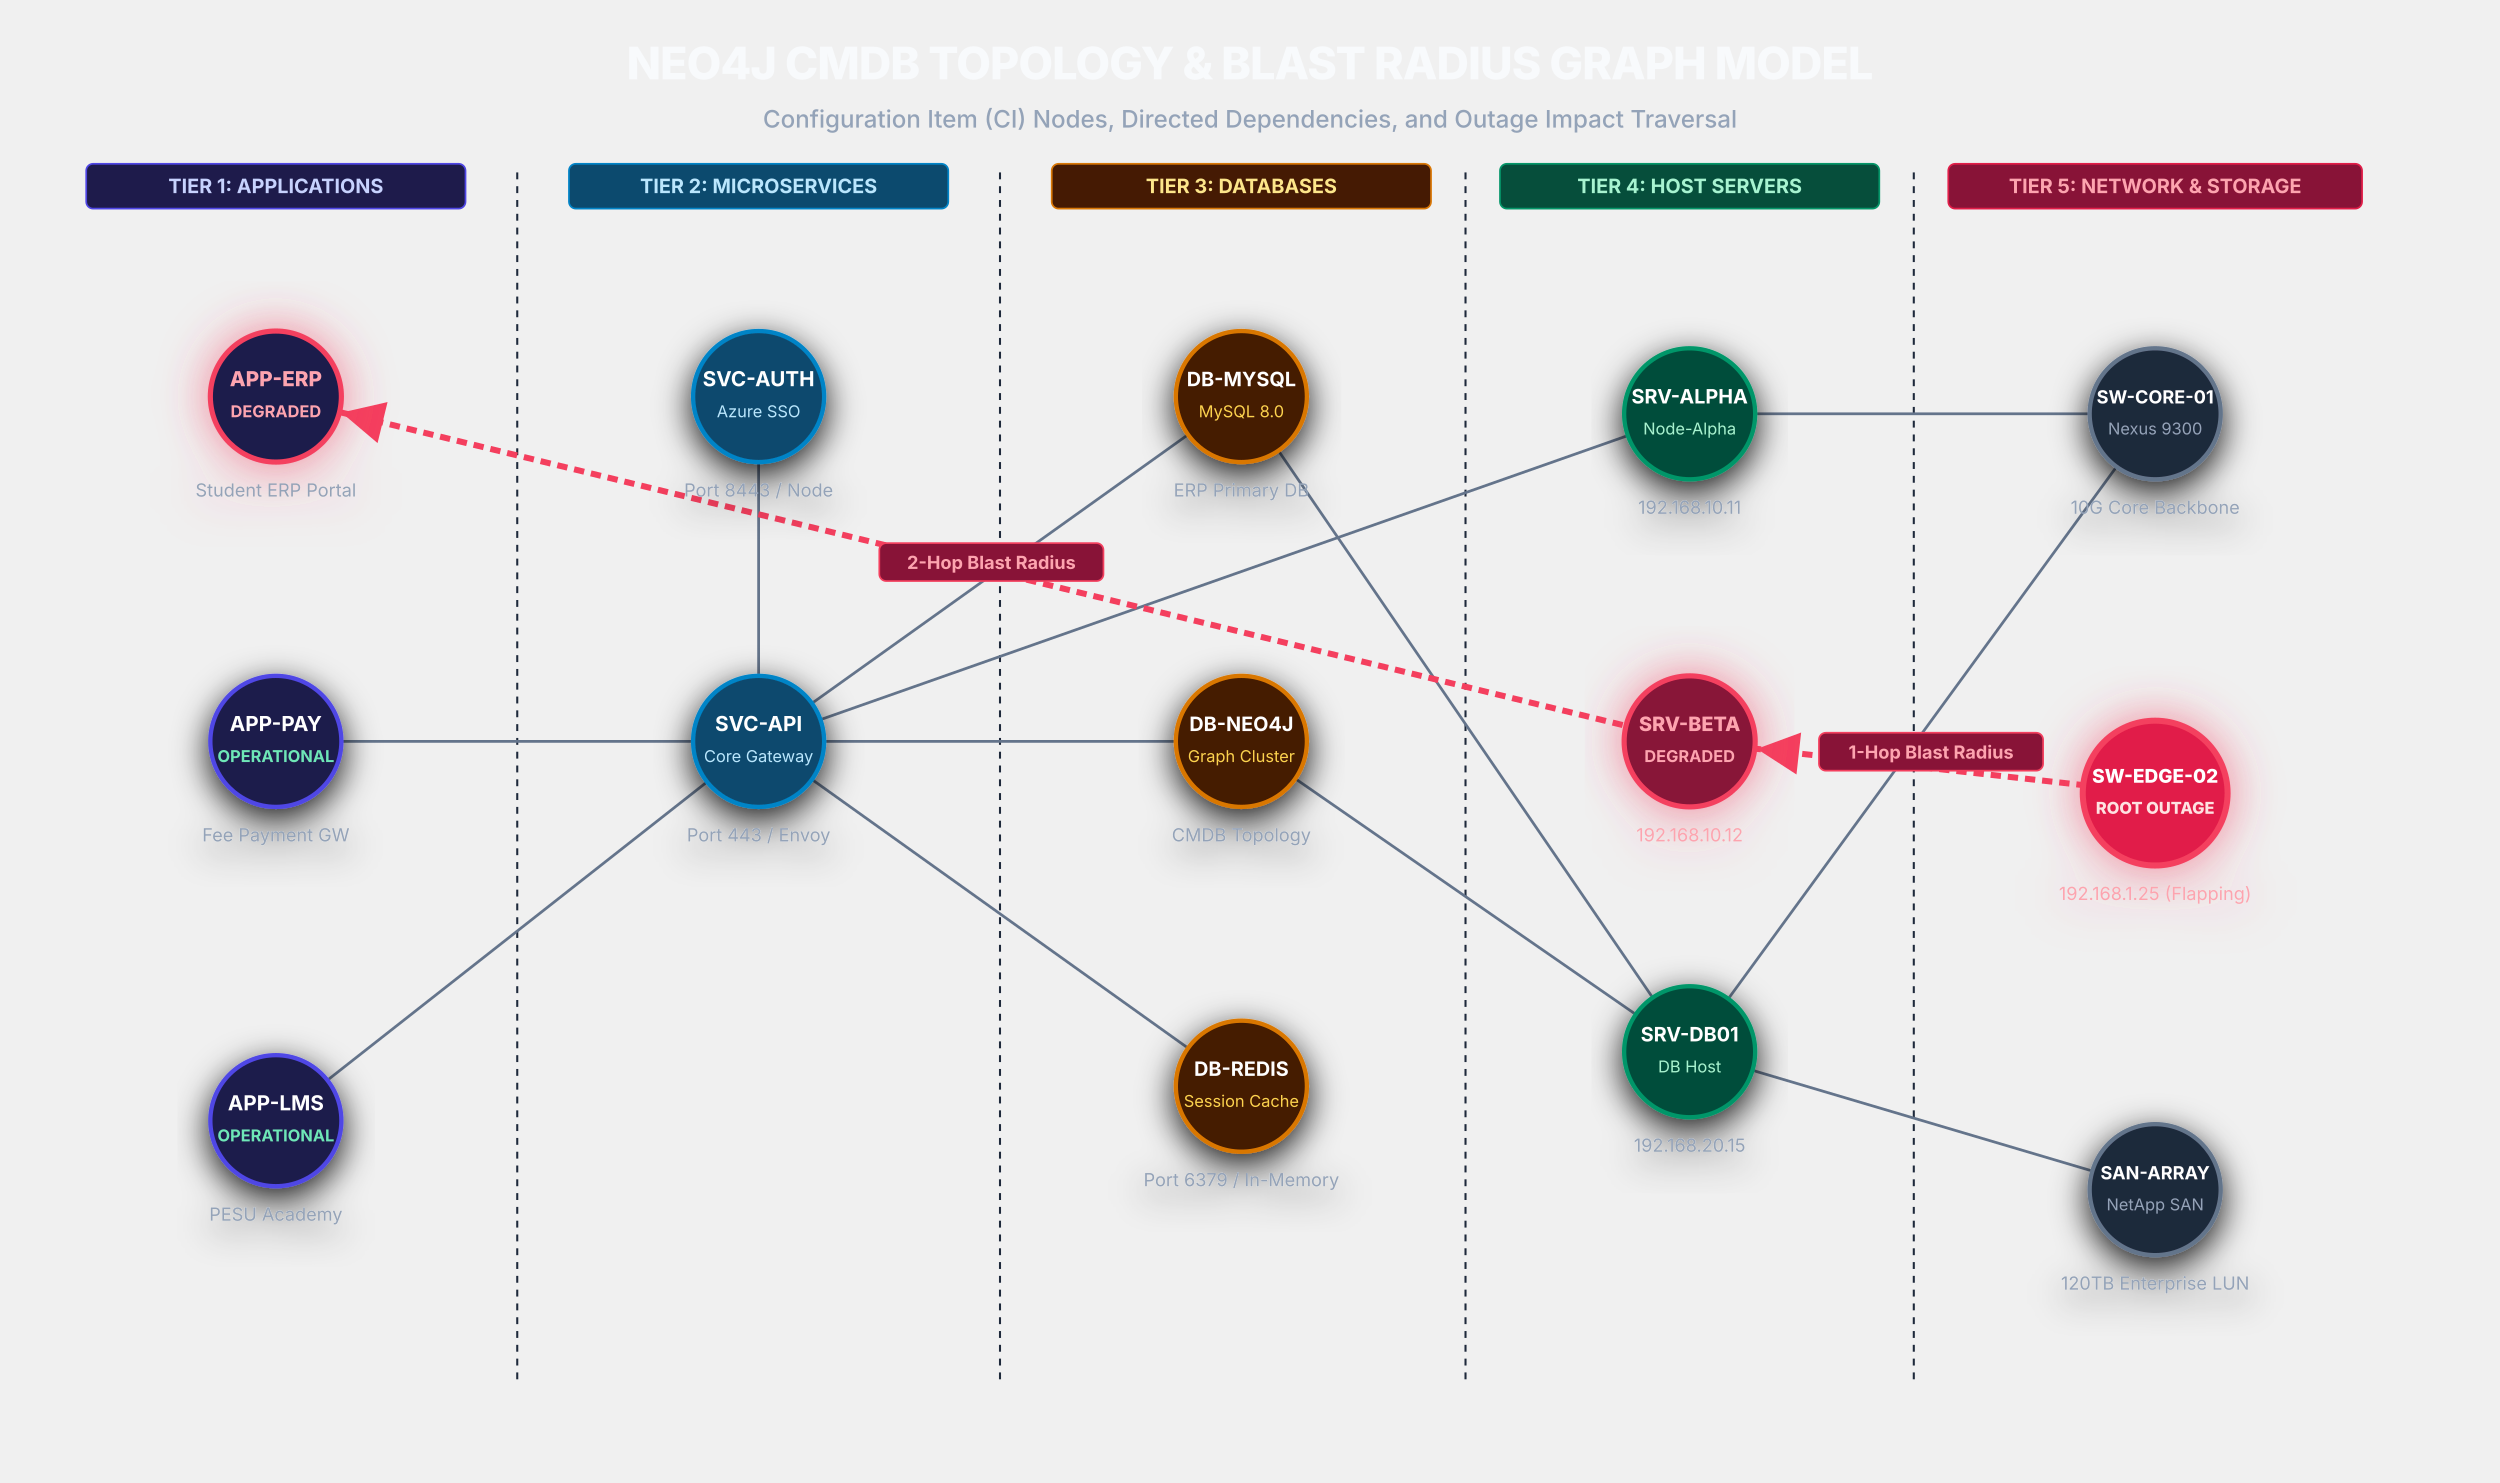
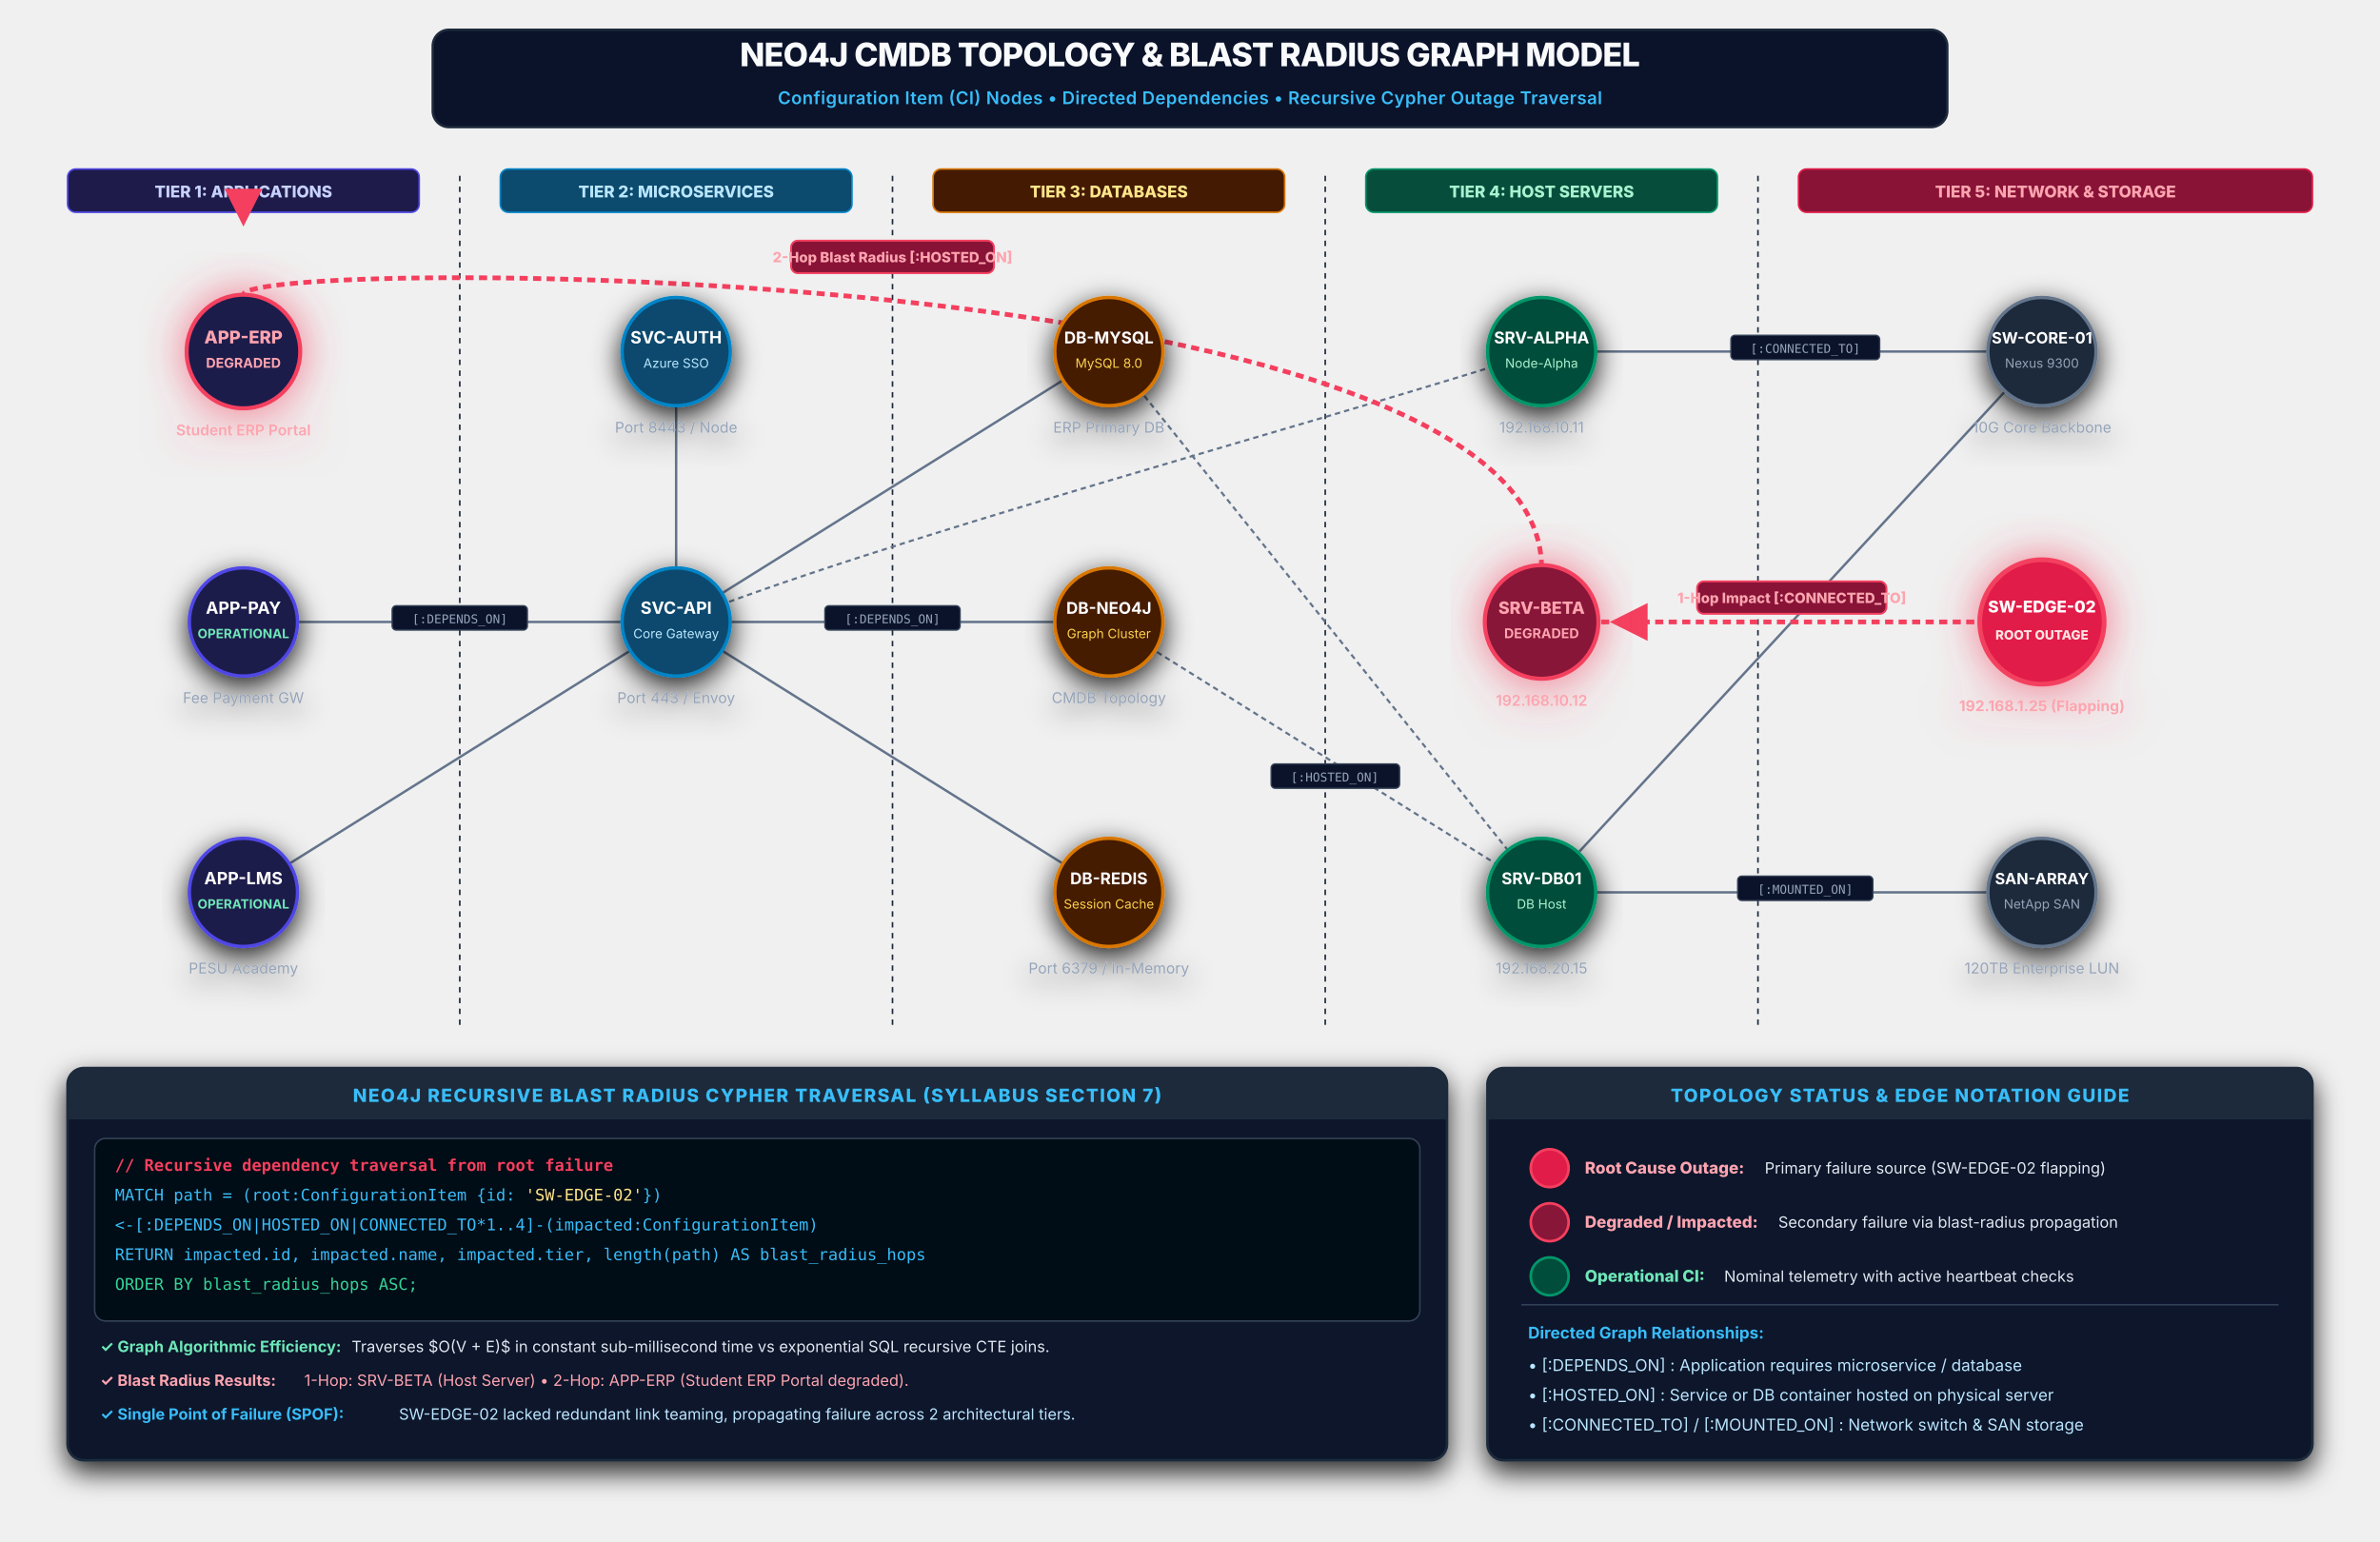
- <svg xmlns="http://www.w3.org/2000/svg" viewBox="0 0 1450 860" width="100%" height="100%" style="background-color: #060913; font-family: 'Segoe UI', Inter, -apple-system, sans-serif;">
+ <svg xmlns="http://www.w3.org/2000/svg" viewBox="0 0 1760 1140" width="100%" height="100%" style="background-color: #060913; font-family: 'Segoe UI', Inter, -apple-system, sans-serif;">
  <defs>
    <filter id="nodeGlow" x="-25%" y="-25%" width="150%" height="150%">
      <feDropShadow dx="0" dy="6" stdDeviation="10" flood-color="#000000" flood-opacity="0.9" />
    </filter>
    <filter id="crimsonGlow" x="-30%" y="-30%" width="160%" height="160%">
-       <feDropShadow dx="0" dy="0" stdDeviation="14" flood-color="#F43F5E" flood-opacity="0.6" />
-     </filter>
-     <marker id="edgeArrow" viewBox="0 0 10 10" refX="26" refY="5" markerWidth="6" markerHeight="6" orient="auto-start-reverse">
+       <feDropShadow dx="0" dy="0" stdDeviation="16" flood-color="#F43F5E" flood-opacity="0.7" />
+     </filter>
+     <filter id="amberGlow" x="-30%" y="-30%" width="160%" height="160%">
+       <feDropShadow dx="0" dy="0" stdDeviation="14" flood-color="#FBBF24" flood-opacity="0.5" />
+     </filter>
+     <filter id="cardShadow" x="-10%" y="-10%" width="125%" height="125%">
+       <feDropShadow dx="0" dy="8" stdDeviation="10" flood-color="#000000" flood-opacity="0.85" />
+     </filter>
+     <marker id="edgeArrow" viewBox="0 0 10 10" refX="28" refY="5" markerWidth="6" markerHeight="6" orient="auto-start-reverse">
      <path d="M 0 1 L 9 5 L 0 9 z" fill="#64748B" />
    </marker>
-     <marker id="edgeArrowImpact" viewBox="0 0 10 10" refX="26" refY="5" markerWidth="7" markerHeight="7" orient="auto-start-reverse">
+     <marker id="edgeArrowImpact" viewBox="0 0 10 10" refX="28" refY="5" markerWidth="8" markerHeight="8" orient="auto-start-reverse">
      <path d="M 0 0 L 10 5 L 0 10 z" fill="#F43F5E" />
    </marker>
  </defs>
-   <text x="725" y="46" text-anchor="middle" fill="#F8FAFC" font-size="26" font-weight="800" letter-spacing="-0.5">
-     NEO4J CMDB TOPOLOGY &amp; BLAST RADIUS GRAPH MODEL
-   </text>
-   <text x="725" y="74" text-anchor="middle" fill="#94A3B8" font-size="14" font-weight="500">
-     Configuration Item (CI) Nodes, Directed Dependencies, and Outage Impact Traversal
-   </text>
-   <rect x="50" y="95" width="220" height="26" rx="4" fill="#1E1B4B" stroke="#4F46E5" stroke-width="1" />
-   <text x="160" y="112" text-anchor="middle" fill="#C7D2FE" font-size="11.5" font-weight="700">TIER 1: APPLICATIONS</text>
-   <rect x="330" y="95" width="220" height="26" rx="4" fill="#0C4A6E" stroke="#0284C7" stroke-width="1" />
-   <text x="440" y="112" text-anchor="middle" fill="#BAE6FD" font-size="11.5" font-weight="700">TIER 2: MICROSERVICES</text>
-   <rect x="610" y="95" width="220" height="26" rx="4" fill="#451A03" stroke="#D97706" stroke-width="1" />
-   <text x="720" y="112" text-anchor="middle" fill="#FDE68A" font-size="11.5" font-weight="700">TIER 3: DATABASES</text>
-   <rect x="870" y="95" width="220" height="26" rx="4" fill="#064E3B" stroke="#059669" stroke-width="1" />
-   <text x="980" y="112" text-anchor="middle" fill="#A7F3D0" font-size="11.5" font-weight="700">TIER 4: HOST SERVERS</text>
-   <rect x="1130" y="95" width="240" height="26" rx="4" fill="#881337" stroke="#E11D48" stroke-width="1" />
-   <text x="1250" y="112" text-anchor="middle" fill="#FDA4AF" font-size="11.5" font-weight="700">TIER 5: NETWORK &amp; STORAGE</text>
-   <line x1="300" y1="100" x2="300" y2="800" stroke="#1E293B" stroke-dasharray="4,4" stroke-width="1.2" />
-   <line x1="580" y1="100" x2="580" y2="800" stroke="#1E293B" stroke-dasharray="4,4" stroke-width="1.2" />
-   <line x1="850" y1="100" x2="850" y2="800" stroke="#1E293B" stroke-dasharray="4,4" stroke-width="1.2" />
-   <line x1="1110" y1="100" x2="1110" y2="800" stroke="#1E293B" stroke-dasharray="4,4" stroke-width="1.2" />
-   <line x1="160" y1="430" x2="440" y2="430" stroke="#64748B" stroke-width="1.6" marker-end="url(#edgeArrow)" />
-   <line x1="160" y1="650" x2="440" y2="430" stroke="#64748B" stroke-width="1.6" marker-end="url(#edgeArrow)" />
-   <line x1="440" y1="430" x2="440" y2="230" stroke="#64748B" stroke-width="1.6" marker-end="url(#edgeArrow)" />
-   <line x1="440" y1="430" x2="720" y2="230" stroke="#64748B" stroke-width="1.6" marker-end="url(#edgeArrow)" />
-   <line x1="440" y1="430" x2="720" y2="430" stroke="#64748B" stroke-width="1.6" marker-end="url(#edgeArrow)" />
-   <line x1="440" y1="430" x2="720" y2="630" stroke="#64748B" stroke-width="1.6" marker-end="url(#edgeArrow)" />
-   <line x1="440" y1="430" x2="980" y2="240" stroke="#64748B" stroke-width="1.6" marker-end="url(#edgeArrow)" />
-   <line x1="720" y1="230" x2="980" y2="610" stroke="#64748B" stroke-width="1.6" marker-end="url(#edgeArrow)" />
-   <line x1="720" y1="430" x2="980" y2="610" stroke="#64748B" stroke-width="1.6" marker-end="url(#edgeArrow)" />
-   <line x1="980" y1="240" x2="1250" y2="240" stroke="#64748B" stroke-width="1.6" marker-end="url(#edgeArrow)" />
-   <line x1="980" y1="610" x2="1250" y2="240" stroke="#64748B" stroke-width="1.6" marker-end="url(#edgeArrow)" />
-   <line x1="980" y1="610" x2="1250" y2="690" stroke="#64748B" stroke-width="1.6" marker-end="url(#edgeArrow)" />
-   <line x1="1250" y1="460" x2="980" y2="430" stroke="#F43F5E" stroke-width="3.5" stroke-dasharray="6,4" marker-end="url(#edgeArrowImpact)" />
-   <rect x="1055" y="425" width="130" height="22" rx="4" fill="#881337" stroke="#F43F5E" stroke-width="1" />
-   <text x="1120" y="440" text-anchor="middle" fill="#FDA4AF" font-size="10.5" font-weight="700">1-Hop Blast Radius</text>
-   <line x1="980" y1="430" x2="160" y2="230" stroke="#F43F5E" stroke-width="3.5" stroke-dasharray="6,4" marker-end="url(#edgeArrowImpact)" />
-   <rect x="510" y="315" width="130" height="22" rx="4" fill="#881337" stroke="#F43F5E" stroke-width="1" />
-   <text x="575" y="330" text-anchor="middle" fill="#FDA4AF" font-size="10.5" font-weight="700">2-Hop Blast Radius</text>
-   <g transform="translate(160, 230)" filter="url(#crimsonGlow)">
-     <circle r="38" fill="#1E1B4B" stroke="#F43F5E" stroke-width="3" />
-     <text y="-6" text-anchor="middle" fill="#FDA4AF" font-size="12" font-weight="800">APP-ERP</text>
-     <text y="12" text-anchor="middle" fill="#FDA4AF" font-size="9.5" font-weight="700">DEGRADED</text>
-     <text y="58" text-anchor="middle" fill="#94A3B8" font-size="10.5">Student ERP Portal</text>
-   </g>
-   <g transform="translate(160, 430)" filter="url(#nodeGlow)">
-     <circle r="38" fill="#1E1B4B" stroke="#4F46E5" stroke-width="2.5" />
-     <text y="-6" text-anchor="middle" fill="#FFFFFF" font-size="12" font-weight="700">APP-PAY</text>
+   <g transform="translate(880, 57)">
+     <rect x="-560" y="-35" width="1120" height="72" rx="12" fill="#0B132B" stroke="#1E293B" stroke-width="1.8" />
+     <text y="-8" text-anchor="middle" fill="#F8FAFC" font-size="24" font-weight="800" letter-spacing="-0.5">
+       NEO4J CMDB TOPOLOGY &amp; BLAST RADIUS GRAPH MODEL
+     </text>
+     <text y="20" text-anchor="middle" fill="#38BDF8" font-size="13" font-weight="600" letter-spacing="0.3">
+       Configuration Item (CI) Nodes • Directed Dependencies • Recursive Cypher Outage Traversal
+     </text>
+   </g>
+   <rect x="50" y="125" width="260" height="32" rx="6" fill="#1E1B4B" stroke="#4F46E5" stroke-width="1.2" />
+   <text x="180" y="146" text-anchor="middle" fill="#C7D2FE" font-size="12" font-weight="800">TIER 1: APPLICATIONS</text>
+   <rect x="370" y="125" width="260" height="32" rx="6" fill="#0C4A6E" stroke="#0284C7" stroke-width="1.2" />
+   <text x="500" y="146" text-anchor="middle" fill="#BAE6FD" font-size="12" font-weight="800">TIER 2: MICROSERVICES</text>
+   <rect x="690" y="125" width="260" height="32" rx="6" fill="#451A03" stroke="#D97706" stroke-width="1.2" />
+   <text x="820" y="146" text-anchor="middle" fill="#FDE68A" font-size="12" font-weight="800">TIER 3: DATABASES</text>
+   <rect x="1010" y="125" width="260" height="32" rx="6" fill="#064E3B" stroke="#059669" stroke-width="1.2" />
+   <text x="1140" y="146" text-anchor="middle" fill="#A7F3D0" font-size="12" font-weight="800">TIER 4: HOST SERVERS</text>
+   <rect x="1330" y="125" width="380" height="32" rx="6" fill="#881337" stroke="#E11D48" stroke-width="1.2" />
+   <text x="1520" y="146" text-anchor="middle" fill="#FDA4AF" font-size="12" font-weight="800">TIER 5: NETWORK &amp; STORAGE</text>
+   <line x1="340" y1="130" x2="340" y2="760" stroke="#1E293B" stroke-dasharray="4,4" stroke-width="1.2" />
+   <line x1="660" y1="130" x2="660" y2="760" stroke="#1E293B" stroke-dasharray="4,4" stroke-width="1.2" />
+   <line x1="980" y1="130" x2="980" y2="760" stroke="#1E293B" stroke-dasharray="4,4" stroke-width="1.2" />
+   <line x1="1300" y1="130" x2="1300" y2="760" stroke="#1E293B" stroke-dasharray="4,4" stroke-width="1.2" />
+   <line x1="180" y1="460" x2="500" y2="460" stroke="#64748B" stroke-width="1.8" marker-end="url(#edgeArrow)" />
+   <rect x="290" y="448" width="100" height="18" rx="3" fill="#0B132B" stroke="#334155" stroke-width="1" />
+   <text x="340" y="461" text-anchor="middle" fill="#94A3B8" font-size="9" font-family="monospace">[:DEPENDS_ON]</text>
+   <line x1="180" y1="660" x2="500" y2="460" stroke="#64748B" stroke-width="1.8" marker-end="url(#edgeArrow)" />
+   <line x1="500" y1="460" x2="500" y2="260" stroke="#64748B" stroke-width="1.8" marker-end="url(#edgeArrow)" />
+   <line x1="500" y1="460" x2="820" y2="260" stroke="#64748B" stroke-width="1.8" marker-end="url(#edgeArrow)" />
+   <line x1="500" y1="460" x2="820" y2="460" stroke="#64748B" stroke-width="1.8" marker-end="url(#edgeArrow)" />
+   <rect x="610" y="448" width="100" height="18" rx="3" fill="#0B132B" stroke="#334155" stroke-width="1" />
+   <text x="660" y="461" text-anchor="middle" fill="#94A3B8" font-size="9" font-family="monospace">[:DEPENDS_ON]</text>
+   <line x1="500" y1="460" x2="820" y2="660" stroke="#64748B" stroke-width="1.8" marker-end="url(#edgeArrow)" />
+   <path d="M 500, 460 C 650, 400 950, 320 1140, 260" fill="none" stroke="#64748B" stroke-width="1.6" stroke-dasharray="4,3" marker-end="url(#edgeArrow)" />
+   <line x1="820" y1="260" x2="1140" y2="660" stroke="#64748B" stroke-width="1.6" stroke-dasharray="4,3" marker-end="url(#edgeArrow)" />
+   <line x1="820" y1="460" x2="1140" y2="660" stroke="#64748B" stroke-width="1.6" stroke-dasharray="4,3" marker-end="url(#edgeArrow)" />
+   <rect x="940" y="565" width="95" height="18" rx="3" fill="#0B132B" stroke="#334155" stroke-width="1" />
+   <text x="987" y="578" text-anchor="middle" fill="#94A3B8" font-size="9" font-family="monospace">[:HOSTED_ON]</text>
+   <line x1="1140" y1="260" x2="1510" y2="260" stroke="#64748B" stroke-width="1.8" marker-end="url(#edgeArrow)" />
+   <rect x="1280" y="248" width="110" height="18" rx="3" fill="#0B132B" stroke="#334155" stroke-width="1" />
+   <text x="1335" y="261" text-anchor="middle" fill="#94A3B8" font-size="9" font-family="monospace">[:CONNECTED_TO]</text>
+   <line x1="1140" y1="660" x2="1510" y2="260" stroke="#64748B" stroke-width="1.8" marker-end="url(#edgeArrow)" />
+   <line x1="1140" y1="660" x2="1510" y2="660" stroke="#64748B" stroke-width="1.8" marker-end="url(#edgeArrow)" />
+   <rect x="1285" y="648" width="100" height="18" rx="3" fill="#0B132B" stroke="#334155" stroke-width="1" />
+   <text x="1335" y="661" text-anchor="middle" fill="#94A3B8" font-size="9" font-family="monospace">[:MOUNTED_ON]</text>
+   <line x1="1510" y1="460" x2="1140" y2="460" stroke="#F43F5E" stroke-width="3.5" stroke-dasharray="6,4" marker-end="url(#edgeArrowImpact)" />
+   <g transform="translate(1325, 442)">
+     <rect x="-70" y="-12" width="140" height="24" rx="5" fill="#881337" stroke="#F43F5E" stroke-width="1.4" />
+     <text y="4" text-anchor="middle" fill="#FDA4AF" font-size="10.5" font-weight="800">1-Hop Impact [:CONNECTED_TO]</text>
+   </g>
+   <path d="M 1140, 420 C 1140, 190 180, 190 180, 218" fill="none" stroke="#F43F5E" stroke-width="3.5" stroke-dasharray="6,4" marker-end="url(#edgeArrowImpact)" />
+   <g transform="translate(660, 190)">
+     <rect x="-75" y="-12" width="150" height="24" rx="5" fill="#881337" stroke="#F43F5E" stroke-width="1.4" />
+     <text y="4" text-anchor="middle" fill="#FDA4AF" font-size="10.5" font-weight="800">2-Hop Blast Radius [:HOSTED_ON]</text>
+   </g>
+   <g transform="translate(180, 260)" filter="url(#crimsonGlow)">
+     <circle r="42" fill="#1E1B4B" stroke="#F43F5E" stroke-width="3" />
+     <text y="-6" text-anchor="middle" fill="#FDA4AF" font-size="13" font-weight="800">APP-ERP</text>
+     <text y="12" text-anchor="middle" fill="#FDA4AF" font-size="10" font-weight="700">DEGRADED</text>
+     <text y="62" text-anchor="middle" fill="#FDA4AF" font-size="11" font-weight="600">Student ERP Portal</text>
+   </g>
+   <g transform="translate(180, 460)" filter="url(#nodeGlow)">
+     <circle r="40" fill="#1E1B4B" stroke="#4F46E5" stroke-width="2.5" />
+     <text y="-6" text-anchor="middle" fill="#FFFFFF" font-size="12.5" font-weight="700">APP-PAY</text>
    <text y="12" text-anchor="middle" fill="#6EE7B7" font-size="9.5" font-weight="700">OPERATIONAL</text>
-     <text y="58" text-anchor="middle" fill="#94A3B8" font-size="10.5">Fee Payment GW</text>
-   </g>
-   <g transform="translate(160, 650)" filter="url(#nodeGlow)">
-     <circle r="38" fill="#1E1B4B" stroke="#4F46E5" stroke-width="2.5" />
-     <text y="-6" text-anchor="middle" fill="#FFFFFF" font-size="12" font-weight="700">APP-LMS</text>
+     <text y="60" text-anchor="middle" fill="#94A3B8" font-size="11">Fee Payment GW</text>
+   </g>
+   <g transform="translate(180, 660)" filter="url(#nodeGlow)">
+     <circle r="40" fill="#1E1B4B" stroke="#4F46E5" stroke-width="2.5" />
+     <text y="-6" text-anchor="middle" fill="#FFFFFF" font-size="12.5" font-weight="700">APP-LMS</text>
    <text y="12" text-anchor="middle" fill="#6EE7B7" font-size="9.5" font-weight="700">OPERATIONAL</text>
-     <text y="58" text-anchor="middle" fill="#94A3B8" font-size="10.5">PESU Academy</text>
-   </g>
-   <g transform="translate(440, 230)" filter="url(#nodeGlow)">
-     <circle r="38" fill="#0C4A6E" stroke="#0284C7" stroke-width="2.5" />
-     <text y="-6" text-anchor="middle" fill="#FFFFFF" font-size="12" font-weight="700">SVC-AUTH</text>
+     <text y="60" text-anchor="middle" fill="#94A3B8" font-size="11">PESU Academy</text>
+   </g>
+   <g transform="translate(500, 260)" filter="url(#nodeGlow)">
+     <circle r="40" fill="#0C4A6E" stroke="#0284C7" stroke-width="2.5" />
+     <text y="-6" text-anchor="middle" fill="#FFFFFF" font-size="12.5" font-weight="700">SVC-AUTH</text>
    <text y="12" text-anchor="middle" fill="#BAE6FD" font-size="9.5">Azure SSO</text>
-     <text y="58" text-anchor="middle" fill="#94A3B8" font-size="10.5">Port 8443 / Node</text>
-   </g>
-   <g transform="translate(440, 430)" filter="url(#nodeGlow)">
-     <circle r="38" fill="#0C4A6E" stroke="#0284C7" stroke-width="2.5" />
-     <text y="-6" text-anchor="middle" fill="#FFFFFF" font-size="12" font-weight="700">SVC-API</text>
+     <text y="60" text-anchor="middle" fill="#94A3B8" font-size="11">Port 8443 / Node</text>
+   </g>
+   <g transform="translate(500, 460)" filter="url(#nodeGlow)">
+     <circle r="40" fill="#0C4A6E" stroke="#0284C7" stroke-width="2.5" />
+     <text y="-6" text-anchor="middle" fill="#FFFFFF" font-size="12.5" font-weight="700">SVC-API</text>
    <text y="12" text-anchor="middle" fill="#BAE6FD" font-size="9.5">Core Gateway</text>
-     <text y="58" text-anchor="middle" fill="#94A3B8" font-size="10.5">Port 443 / Envoy</text>
-   </g>
-   <g transform="translate(720, 230)" filter="url(#nodeGlow)">
-     <circle r="38" fill="#451A03" stroke="#D97706" stroke-width="2.5" />
-     <text y="-6" text-anchor="middle" fill="#FFFFFF" font-size="11.5" font-weight="700">DB-MYSQL</text>
+     <text y="60" text-anchor="middle" fill="#94A3B8" font-size="11">Port 443 / Envoy</text>
+   </g>
+   <g transform="translate(820, 260)" filter="url(#nodeGlow)">
+     <circle r="40" fill="#451A03" stroke="#D97706" stroke-width="2.5" />
+     <text y="-6" text-anchor="middle" fill="#FFFFFF" font-size="12" font-weight="700">DB-MYSQL</text>
    <text y="12" text-anchor="middle" fill="#FCD34D" font-size="9.5">MySQL 8.0</text>
-     <text y="58" text-anchor="middle" fill="#94A3B8" font-size="10.5">ERP Primary DB</text>
-   </g>
-   <g transform="translate(720, 430)" filter="url(#nodeGlow)">
-     <circle r="38" fill="#451A03" stroke="#D97706" stroke-width="2.5" />
-     <text y="-6" text-anchor="middle" fill="#FFFFFF" font-size="11.5" font-weight="700">DB-NEO4J</text>
+     <text y="60" text-anchor="middle" fill="#94A3B8" font-size="11">ERP Primary DB</text>
+   </g>
+   <g transform="translate(820, 460)" filter="url(#nodeGlow)">
+     <circle r="40" fill="#451A03" stroke="#D97706" stroke-width="2.5" />
+     <text y="-6" text-anchor="middle" fill="#FFFFFF" font-size="12" font-weight="700">DB-NEO4J</text>
    <text y="12" text-anchor="middle" fill="#FCD34D" font-size="9.5">Graph Cluster</text>
-     <text y="58" text-anchor="middle" fill="#94A3B8" font-size="10.5">CMDB Topology</text>
-   </g>
-   <g transform="translate(720, 630)" filter="url(#nodeGlow)">
-     <circle r="38" fill="#451A03" stroke="#D97706" stroke-width="2.5" />
-     <text y="-6" text-anchor="middle" fill="#FFFFFF" font-size="11.5" font-weight="700">DB-REDIS</text>
+     <text y="60" text-anchor="middle" fill="#94A3B8" font-size="11">CMDB Topology</text>
+   </g>
+   <g transform="translate(820, 660)" filter="url(#nodeGlow)">
+     <circle r="40" fill="#451A03" stroke="#D97706" stroke-width="2.5" />
+     <text y="-6" text-anchor="middle" fill="#FFFFFF" font-size="12" font-weight="700">DB-REDIS</text>
    <text y="12" text-anchor="middle" fill="#FCD34D" font-size="9.5">Session Cache</text>
-     <text y="58" text-anchor="middle" fill="#94A3B8" font-size="10.5">Port 6379 / In-Memory</text>
-   </g>
-   <g transform="translate(980, 240)" filter="url(#nodeGlow)">
-     <circle r="38" fill="#064E3B" stroke="#059669" stroke-width="2.5" />
-     <text y="-6" text-anchor="middle" fill="#FFFFFF" font-size="11.5" font-weight="700">SRV-ALPHA</text>
+     <text y="60" text-anchor="middle" fill="#94A3B8" font-size="11">Port 6379 / In-Memory</text>
+   </g>
+   <g transform="translate(1140, 260)" filter="url(#nodeGlow)">
+     <circle r="40" fill="#064E3B" stroke="#059669" stroke-width="2.5" />
+     <text y="-6" text-anchor="middle" fill="#FFFFFF" font-size="12" font-weight="700">SRV-ALPHA</text>
    <text y="12" text-anchor="middle" fill="#A7F3D0" font-size="9.5">Node-Alpha</text>
-     <text y="58" text-anchor="middle" fill="#94A3B8" font-size="10.5">192.168.10.11</text>
-   </g>
-   <g transform="translate(980, 430)" filter="url(#crimsonGlow)">
-     <circle r="38" fill="#881337" stroke="#F43F5E" stroke-width="3" />
-     <text y="-6" text-anchor="middle" fill="#FDA4AF" font-size="11.5" font-weight="800">SRV-BETA</text>
-     <text y="12" text-anchor="middle" fill="#FDA4AF" font-size="9.5" font-weight="700">DEGRADED</text>
-     <text y="58" text-anchor="middle" fill="#FDA4AF" font-size="10.5">192.168.10.12</text>
-   </g>
-   <g transform="translate(980, 610)" filter="url(#nodeGlow)">
-     <circle r="38" fill="#064E3B" stroke="#059669" stroke-width="2.5" />
-     <text y="-6" text-anchor="middle" fill="#FFFFFF" font-size="11.5" font-weight="700">SRV-DB01</text>
+     <text y="60" text-anchor="middle" fill="#94A3B8" font-size="11">192.168.10.11</text>
+   </g>
+   <g transform="translate(1140, 460)" filter="url(#crimsonGlow)">
+     <circle r="42" fill="#881337" stroke="#F43F5E" stroke-width="3" />
+     <text y="-6" text-anchor="middle" fill="#FDA4AF" font-size="12.5" font-weight="800">SRV-BETA</text>
+     <text y="12" text-anchor="middle" fill="#FDA4AF" font-size="10" font-weight="700">DEGRADED</text>
+     <text y="62" text-anchor="middle" fill="#FDA4AF" font-size="11" font-weight="600">192.168.10.12</text>
+   </g>
+   <g transform="translate(1140, 660)" filter="url(#nodeGlow)">
+     <circle r="40" fill="#064E3B" stroke="#059669" stroke-width="2.5" />
+     <text y="-6" text-anchor="middle" fill="#FFFFFF" font-size="12" font-weight="700">SRV-DB01</text>
    <text y="12" text-anchor="middle" fill="#A7F3D0" font-size="9.5">DB Host</text>
-     <text y="58" text-anchor="middle" fill="#94A3B8" font-size="10.5">192.168.20.15</text>
-   </g>
-   <g transform="translate(1250, 240)" filter="url(#nodeGlow)">
-     <circle r="38" fill="#1E293B" stroke="#64748B" stroke-width="2.5" />
-     <text y="-6" text-anchor="middle" fill="#FFFFFF" font-size="10.5" font-weight="700">SW-CORE-01</text>
+     <text y="60" text-anchor="middle" fill="#94A3B8" font-size="11">192.168.20.15</text>
+   </g>
+   <g transform="translate(1510, 260)" filter="url(#nodeGlow)">
+     <circle r="40" fill="#1E293B" stroke="#64748B" stroke-width="2.5" />
+     <text y="-6" text-anchor="middle" fill="#FFFFFF" font-size="11.5" font-weight="700">SW-CORE-01</text>
    <text y="12" text-anchor="middle" fill="#94A3B8" font-size="9.5">Nexus 9300</text>
-     <text y="58" text-anchor="middle" fill="#94A3B8" font-size="10.5">10G Core Backbone</text>
-   </g>
-   <g transform="translate(1250, 460)" filter="url(#crimsonGlow)">
-     <circle r="42" fill="#E11D48" stroke="#F43F5E" stroke-width="3.5" />
-     <text y="-6" text-anchor="middle" fill="#FFFFFF" font-size="11" font-weight="800">SW-EDGE-02</text>
-     <text y="12" text-anchor="middle" fill="#FEE2E2" font-size="9.5" font-weight="800">ROOT OUTAGE</text>
-     <text y="62" text-anchor="middle" fill="#FDA4AF" font-size="10.5">192.168.1.25 (Flapping)</text>
-   </g>
-   <g transform="translate(1250, 690)" filter="url(#nodeGlow)">
-     <circle r="38" fill="#1E293B" stroke="#64748B" stroke-width="2.5" />
-     <text y="-6" text-anchor="middle" fill="#FFFFFF" font-size="10.5" font-weight="700">SAN-ARRAY</text>
+     <text y="60" text-anchor="middle" fill="#94A3B8" font-size="11">10G Core Backbone</text>
+   </g>
+   <g transform="translate(1510, 460)" filter="url(#crimsonGlow)">
+     <circle r="46" fill="#E11D48" stroke="#F43F5E" stroke-width="3.5" />
+     <text y="-7" text-anchor="middle" fill="#FFFFFF" font-size="12" font-weight="800">SW-EDGE-02</text>
+     <text y="13" text-anchor="middle" fill="#FEE2E2" font-size="9.5" font-weight="800">ROOT OUTAGE</text>
+     <text y="66" text-anchor="middle" fill="#FDA4AF" font-size="11" font-weight="700">192.168.1.25 (Flapping)</text>
+   </g>
+   <g transform="translate(1510, 660)" filter="url(#nodeGlow)">
+     <circle r="40" fill="#1E293B" stroke="#64748B" stroke-width="2.5" />
+     <text y="-6" text-anchor="middle" fill="#FFFFFF" font-size="11.5" font-weight="700">SAN-ARRAY</text>
    <text y="12" text-anchor="middle" fill="#94A3B8" font-size="9.5">NetApp SAN</text>
-     <text y="58" text-anchor="middle" fill="#94A3B8" font-size="10.5">120TB Enterprise LUN</text>
+     <text y="60" text-anchor="middle" fill="#94A3B8" font-size="11">120TB Enterprise LUN</text>
+   </g>
+   <g transform="translate(50, 790)" filter="url(#cardShadow)">
+     <rect width="1020" height="290" rx="12" fill="#0B132B" stroke="#1E293B" stroke-width="2" />
+     <rect width="1020" height="38" rx="12" fill="#1E293B" />
+     <rect y="22" width="1020" height="16" fill="#1E293B" />
+     <text x="510" y="25" text-anchor="middle" fill="#38BDF8" font-size="13.5" font-weight="800" letter-spacing="1">
+       NEO4J RECURSIVE BLAST RADIUS CYPHER TRAVERSAL (SYLLABUS SECTION 7)
+     </text>
+     <rect x="20" y="52" width="980" height="135" rx="8" fill="#030712" stroke="#334155" stroke-width="1.2" />
+     <text x="35" y="76" fill="#F43F5E" font-size="12" font-family="monospace" font-weight="700">// Recursive dependency traversal from root failure</text>
+     <text x="35" y="98" fill="#38BDF8" font-size="12" font-family="monospace">MATCH path = (root:ConfigurationItem {id: <tspan fill="#FDE68A">'SW-EDGE-02'</tspan>})</text>
+     <text x="35" y="120" fill="#38BDF8" font-size="12" font-family="monospace">       &lt;-[:DEPENDS_ON|HOSTED_ON|CONNECTED_TO*1..4]-(impacted:ConfigurationItem)</text>
+     <text x="35" y="142" fill="#38BDF8" font-size="12" font-family="monospace">RETURN impacted.id, impacted.name, impacted.tier, length(path) AS blast_radius_hops</text>
+     <text x="35" y="164" fill="#34D399" font-size="12" font-family="monospace">ORDER BY blast_radius_hops ASC;</text>
+     <text x="24" y="210" fill="#6EE7B7" font-size="11.5" font-weight="700">✓ Graph Algorithmic Efficiency:</text>
+     <text x="210" y="210" fill="#E2E8F0" font-size="11.5">Traverses $O(V + E)$ in constant sub-millisecond time vs exponential SQL recursive CTE joins.</text>
+     <text x="24" y="235" fill="#FDA4AF" font-size="11.5" font-weight="700">✓ Blast Radius Results:</text>
+     <text x="175" y="235" fill="#FDA4AF" font-size="11.5">1-Hop: SRV-BETA (Host Server) • 2-Hop: APP-ERP (Student ERP Portal degraded).</text>
+     <text x="24" y="260" fill="#38BDF8" font-size="11.5" font-weight="700">✓ Single Point of Failure (SPOF):</text>
+     <text x="245" y="260" fill="#BAE6FD" font-size="11.5">SW-EDGE-02 lacked redundant link teaming, propagating failure across 2 architectural tiers.</text>
+   </g>
+   <g transform="translate(1100, 790)" filter="url(#cardShadow)">
+     <rect width="610" height="290" rx="12" fill="#0B132B" stroke="#1E293B" stroke-width="2" />
+     <rect width="610" height="38" rx="12" fill="#1E293B" />
+     <rect y="22" width="610" height="16" fill="#1E293B" />
+     <text x="305" y="25" text-anchor="middle" fill="#38BDF8" font-size="13.5" font-weight="800" letter-spacing="1">
+       TOPOLOGY STATUS &amp; EDGE NOTATION GUIDE
+     </text>
+     <g transform="translate(30, 60)">
+       <circle cx="16" cy="14" r="14" fill="#E11D48" stroke="#F43F5E" stroke-width="2" />
+       <text x="42" y="18" fill="#FDA4AF" font-size="12" font-weight="800">Root Cause Outage:</text>
+       <text x="175" y="18" fill="#E2E8F0" font-size="11.5">Primary failure source (SW-EDGE-02 flapping)</text>
+     </g>
+     <g transform="translate(30, 100)">
+       <circle cx="16" cy="14" r="14" fill="#881337" stroke="#F43F5E" stroke-width="2" />
+       <text x="42" y="18" fill="#FDA4AF" font-size="12" font-weight="800">Degraded / Impacted:</text>
+       <text x="185" y="18" fill="#E2E8F0" font-size="11.5">Secondary failure via blast-radius propagation</text>
+     </g>
+     <g transform="translate(30, 140)">
+       <circle cx="16" cy="14" r="14" fill="#064E3B" stroke="#059669" stroke-width="2" />
+       <text x="42" y="18" fill="#6EE7B7" font-size="12" font-weight="800">Operational CI:</text>
+       <text x="145" y="18" fill="#E2E8F0" font-size="11.5">Nominal telemetry with active heartbeat checks</text>
+     </g>
+     <line x1="25" y1="175" x2="585" y2="175" stroke="#334155" stroke-width="1.2" />
+     <text x="30" y="200" fill="#38BDF8" font-size="12" font-weight="700">Directed Graph Relationships:</text>
+     <text x="30" y="224" fill="#BAE6FD" font-size="11 font-family='monospace'">• [:DEPENDS_ON] : Application requires microservice / database</text>
+     <text x="30" y="246" fill="#BAE6FD" font-size="11 font-family='monospace'">• [:HOSTED_ON]  : Service or DB container hosted on physical server</text>
+     <text x="30" y="268" fill="#BAE6FD" font-size="11 font-family='monospace'">• [:CONNECTED_TO] / [:MOUNTED_ON] : Network switch &amp; SAN storage</text>
  </g>
</svg>
